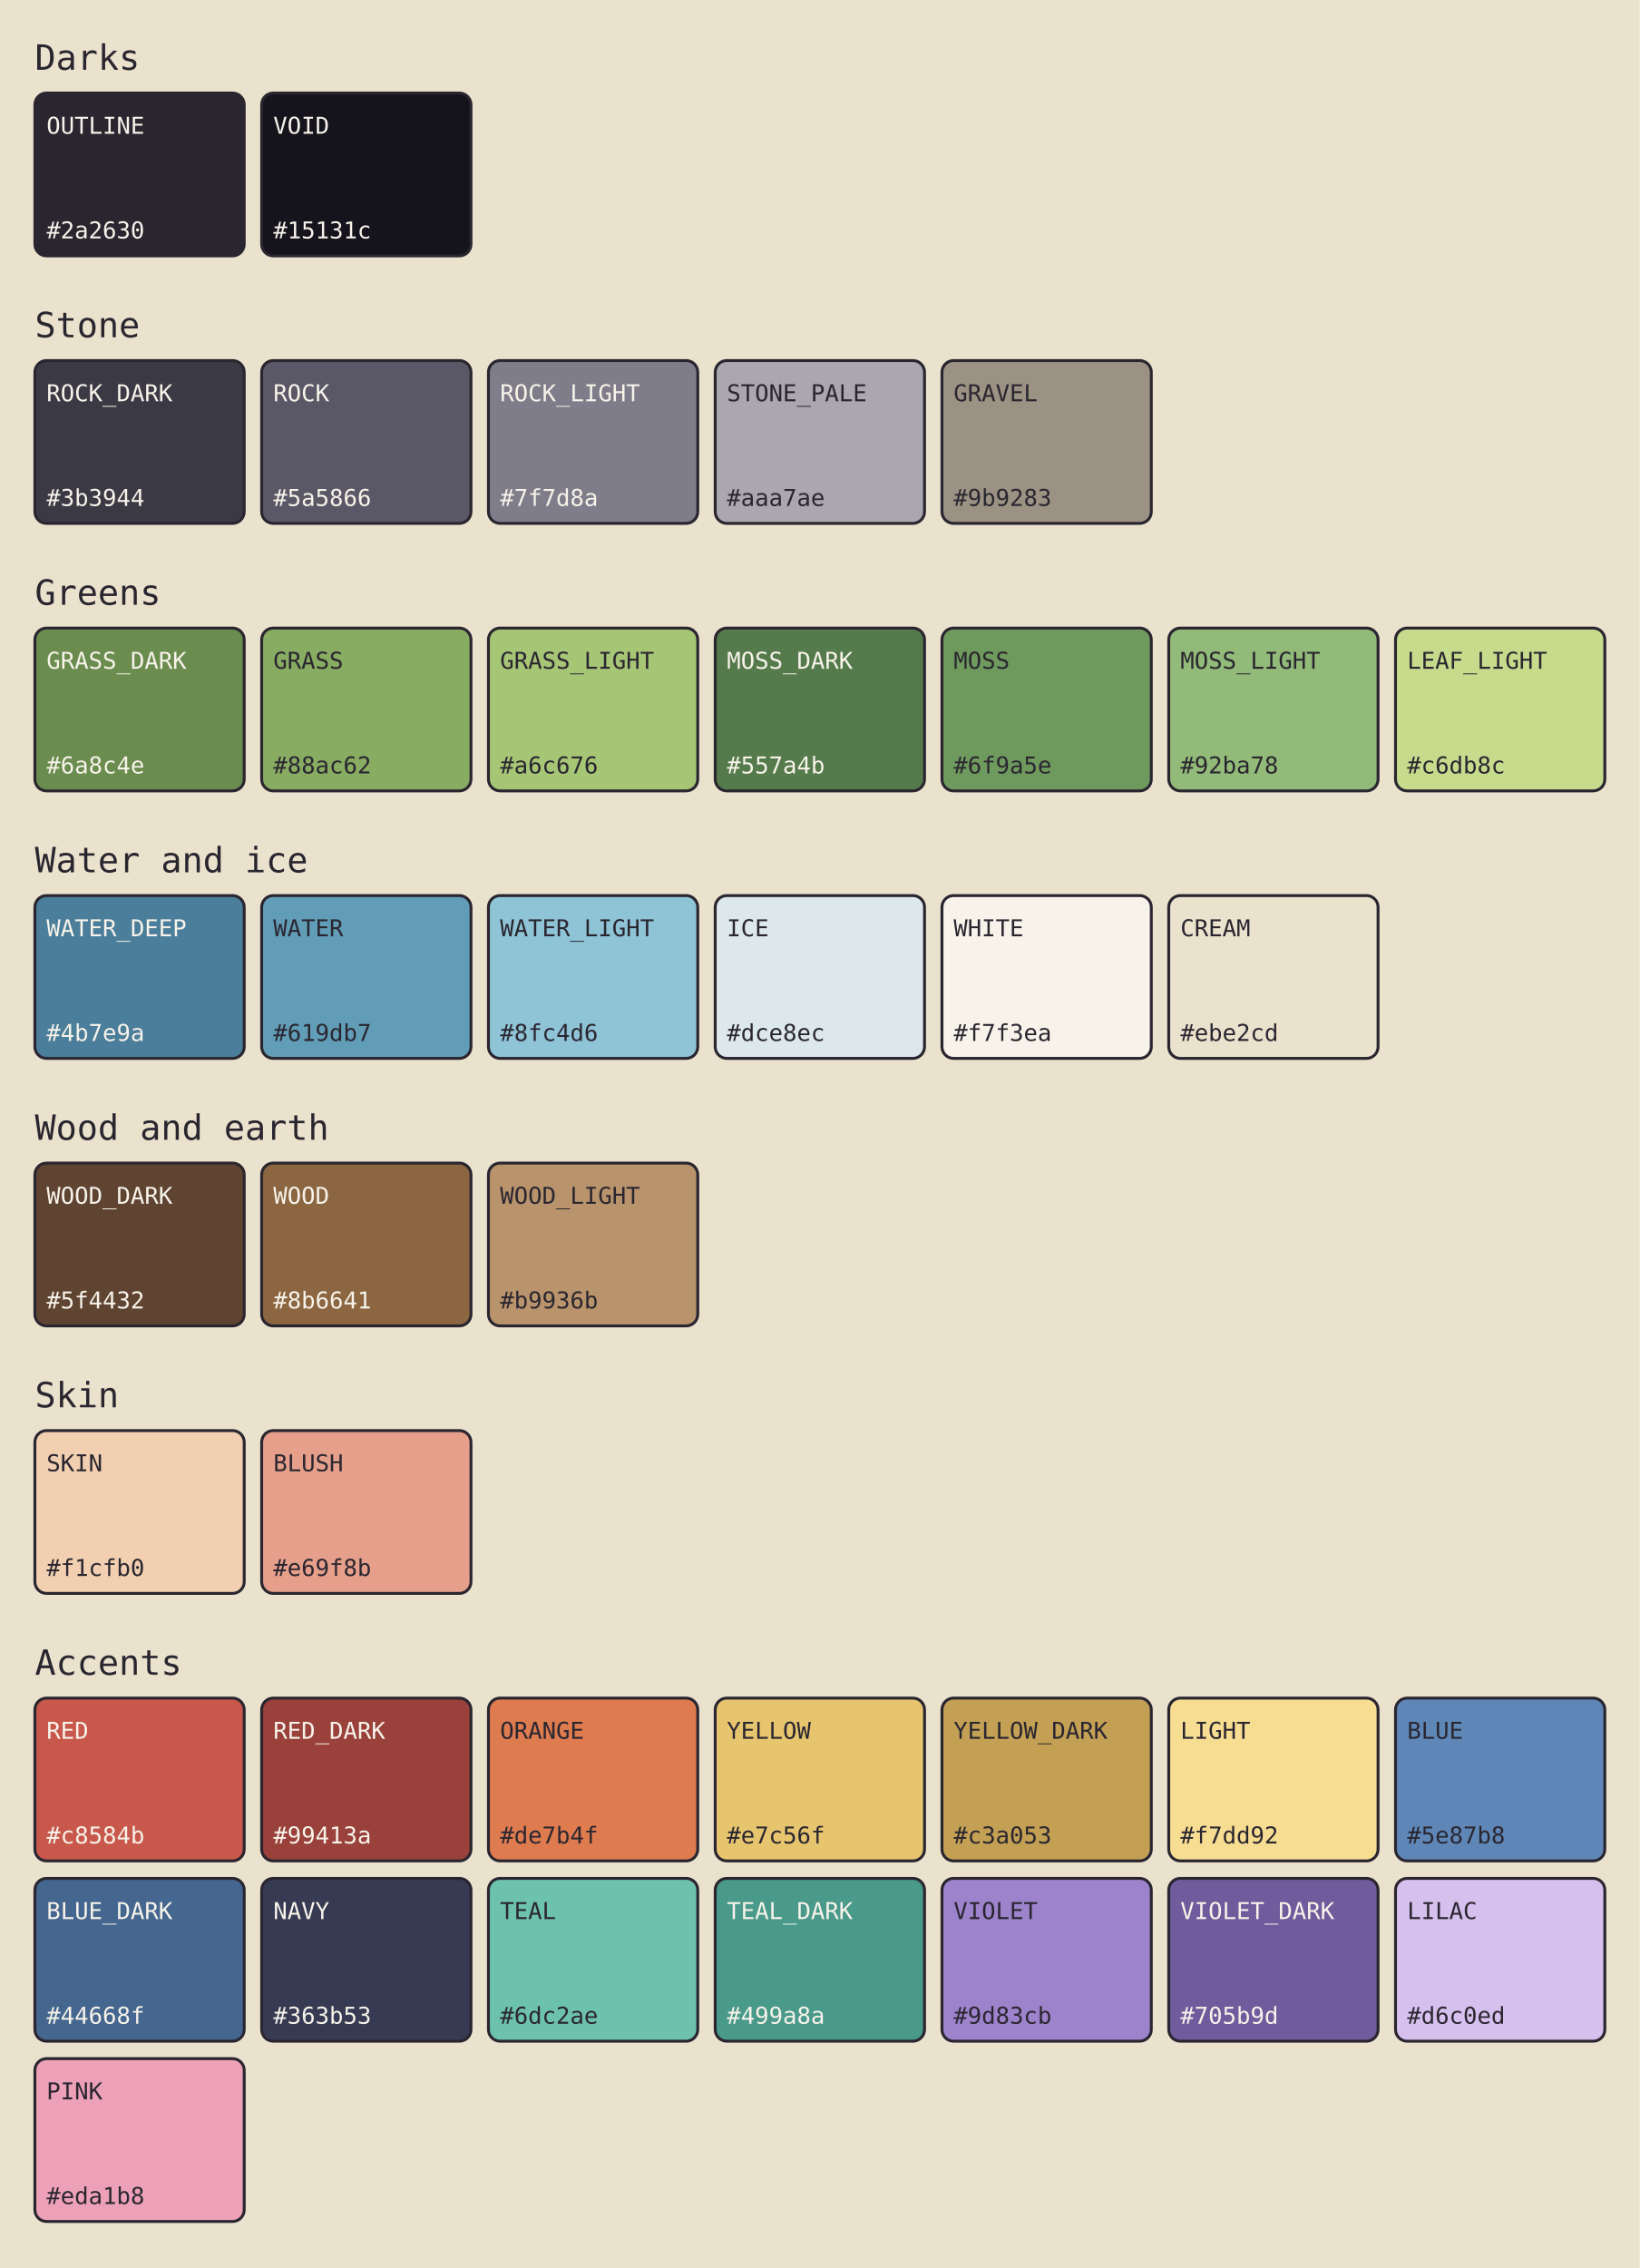
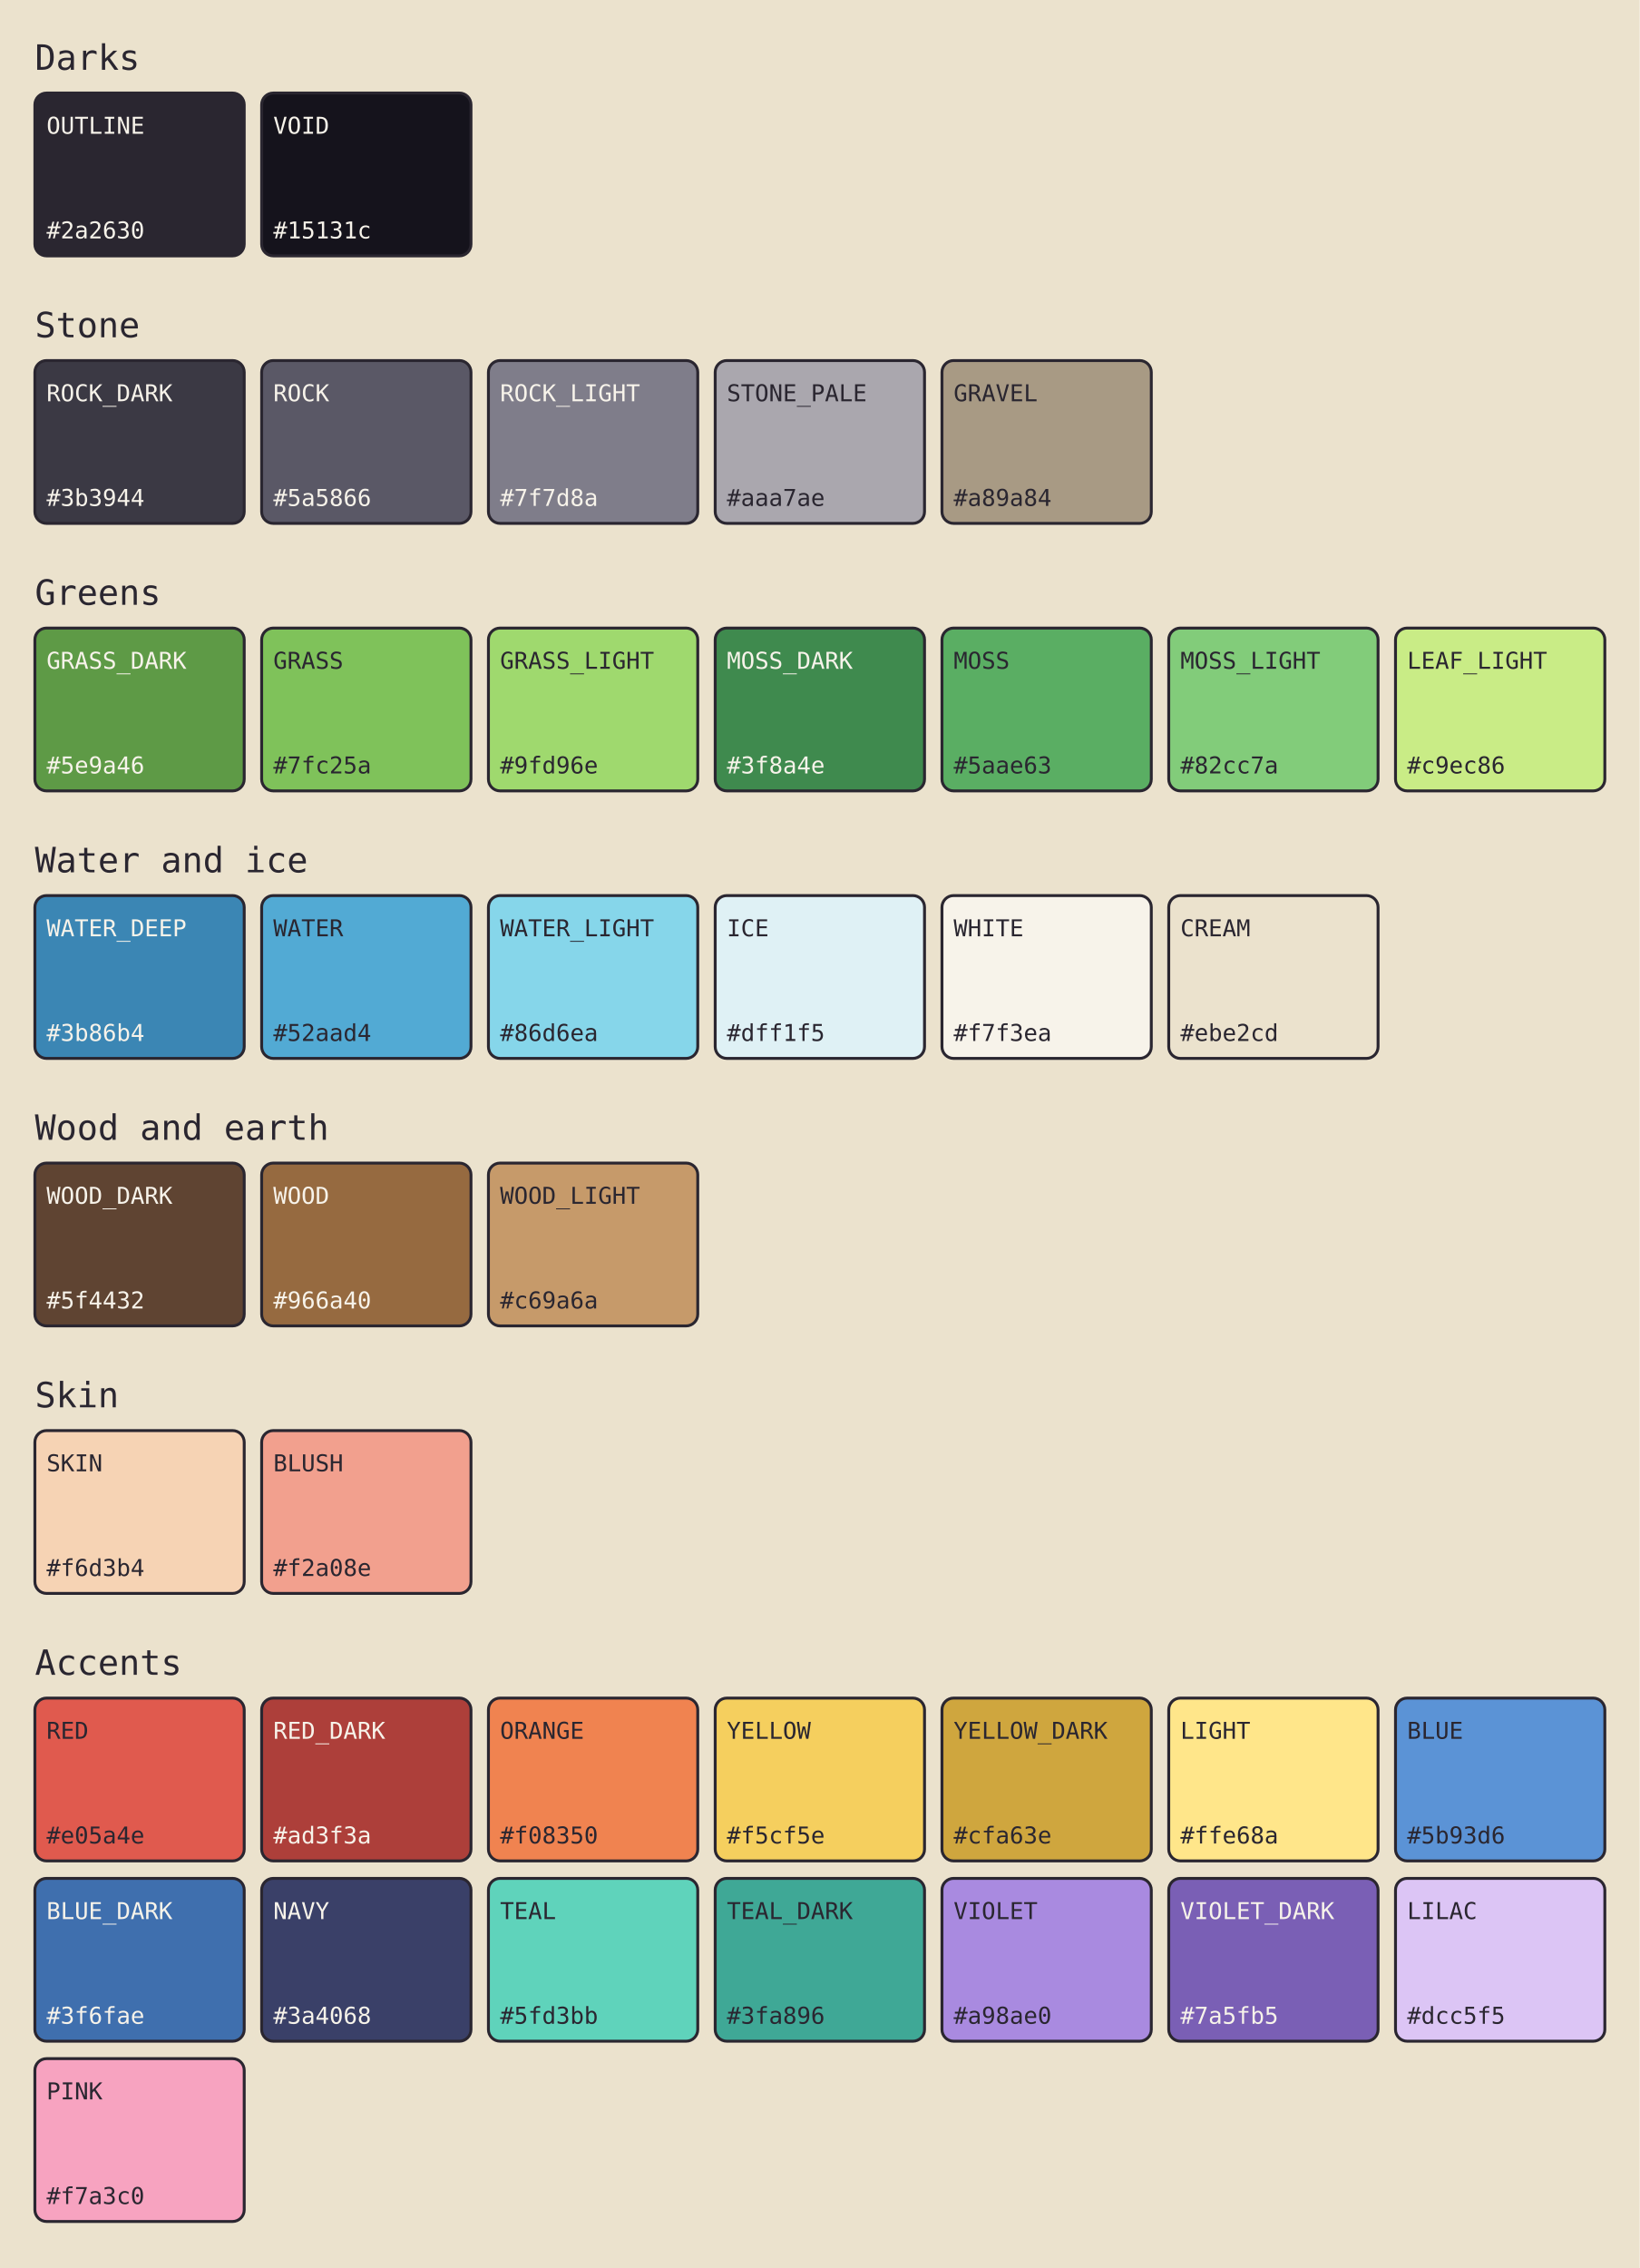
<svg xmlns="http://www.w3.org/2000/svg" width="564" height="780" viewBox="0 0 564 780">
  <rect width="100%" height="100%" fill="#ebe2cd" />
  <text x="12" y="24" font-family="monospace" font-size="12" fill="#2a2630">Darks</text>
  <rect x="12" y="32" width="72" height="56" rx="4" fill="#2a2630" stroke="#2a2630" stroke-width="1" />
  <text x="16" y="46" font-family="monospace" font-size="8" fill="#f7f3ea">OUTLINE</text>
  <text x="16" y="82" font-family="monospace" font-size="8" fill="#f7f3ea">#2a2630</text>
  <rect x="90" y="32" width="72" height="56" rx="4" fill="#15131c" stroke="#2a2630" stroke-width="1" />
  <text x="94" y="46" font-family="monospace" font-size="8" fill="#f7f3ea">VOID</text>
  <text x="94" y="82" font-family="monospace" font-size="8" fill="#f7f3ea">#15131c</text>
  <text x="12" y="116" font-family="monospace" font-size="12" fill="#2a2630">Stone</text>
  <rect x="12" y="124" width="72" height="56" rx="4" fill="#3b3944" stroke="#2a2630" stroke-width="1" />
  <text x="16" y="138" font-family="monospace" font-size="8" fill="#f7f3ea">ROCK_DARK</text>
  <text x="16" y="174" font-family="monospace" font-size="8" fill="#f7f3ea">#3b3944</text>
  <rect x="90" y="124" width="72" height="56" rx="4" fill="#5a5866" stroke="#2a2630" stroke-width="1" />
  <text x="94" y="138" font-family="monospace" font-size="8" fill="#f7f3ea">ROCK</text>
  <text x="94" y="174" font-family="monospace" font-size="8" fill="#f7f3ea">#5a5866</text>
  <rect x="168" y="124" width="72" height="56" rx="4" fill="#7f7d8a" stroke="#2a2630" stroke-width="1" />
  <text x="172" y="138" font-family="monospace" font-size="8" fill="#f7f3ea">ROCK_LIGHT</text>
  <text x="172" y="174" font-family="monospace" font-size="8" fill="#f7f3ea">#7f7d8a</text>
  <rect x="246" y="124" width="72" height="56" rx="4" fill="#aaa7ae" stroke="#2a2630" stroke-width="1" />
  <text x="250" y="138" font-family="monospace" font-size="8" fill="#2a2630">STONE_PALE</text>
  <text x="250" y="174" font-family="monospace" font-size="8" fill="#2a2630">#aaa7ae</text>
-   <rect x="324" y="124" width="72" height="56" rx="4" fill="#9b9283" stroke="#2a2630" stroke-width="1" />
+   <rect x="324" y="124" width="72" height="56" rx="4" fill="#a89a84" stroke="#2a2630" stroke-width="1" />
  <text x="328" y="138" font-family="monospace" font-size="8" fill="#2a2630">GRAVEL</text>
-   <text x="328" y="174" font-family="monospace" font-size="8" fill="#2a2630">#9b9283</text>
+   <text x="328" y="174" font-family="monospace" font-size="8" fill="#2a2630">#a89a84</text>
  <text x="12" y="208" font-family="monospace" font-size="12" fill="#2a2630">Greens</text>
-   <rect x="12" y="216" width="72" height="56" rx="4" fill="#6a8c4e" stroke="#2a2630" stroke-width="1" />
+   <rect x="12" y="216" width="72" height="56" rx="4" fill="#5e9a46" stroke="#2a2630" stroke-width="1" />
  <text x="16" y="230" font-family="monospace" font-size="8" fill="#f7f3ea">GRASS_DARK</text>
-   <text x="16" y="266" font-family="monospace" font-size="8" fill="#f7f3ea">#6a8c4e</text>
-   <rect x="90" y="216" width="72" height="56" rx="4" fill="#88ac62" stroke="#2a2630" stroke-width="1" />
+   <text x="16" y="266" font-family="monospace" font-size="8" fill="#f7f3ea">#5e9a46</text>
+   <rect x="90" y="216" width="72" height="56" rx="4" fill="#7fc25a" stroke="#2a2630" stroke-width="1" />
  <text x="94" y="230" font-family="monospace" font-size="8" fill="#2a2630">GRASS</text>
-   <text x="94" y="266" font-family="monospace" font-size="8" fill="#2a2630">#88ac62</text>
-   <rect x="168" y="216" width="72" height="56" rx="4" fill="#a6c676" stroke="#2a2630" stroke-width="1" />
+   <text x="94" y="266" font-family="monospace" font-size="8" fill="#2a2630">#7fc25a</text>
+   <rect x="168" y="216" width="72" height="56" rx="4" fill="#9fd96e" stroke="#2a2630" stroke-width="1" />
  <text x="172" y="230" font-family="monospace" font-size="8" fill="#2a2630">GRASS_LIGHT</text>
-   <text x="172" y="266" font-family="monospace" font-size="8" fill="#2a2630">#a6c676</text>
-   <rect x="246" y="216" width="72" height="56" rx="4" fill="#557a4b" stroke="#2a2630" stroke-width="1" />
+   <text x="172" y="266" font-family="monospace" font-size="8" fill="#2a2630">#9fd96e</text>
+   <rect x="246" y="216" width="72" height="56" rx="4" fill="#3f8a4e" stroke="#2a2630" stroke-width="1" />
  <text x="250" y="230" font-family="monospace" font-size="8" fill="#f7f3ea">MOSS_DARK</text>
-   <text x="250" y="266" font-family="monospace" font-size="8" fill="#f7f3ea">#557a4b</text>
-   <rect x="324" y="216" width="72" height="56" rx="4" fill="#6f9a5e" stroke="#2a2630" stroke-width="1" />
+   <text x="250" y="266" font-family="monospace" font-size="8" fill="#f7f3ea">#3f8a4e</text>
+   <rect x="324" y="216" width="72" height="56" rx="4" fill="#5aae63" stroke="#2a2630" stroke-width="1" />
  <text x="328" y="230" font-family="monospace" font-size="8" fill="#2a2630">MOSS</text>
-   <text x="328" y="266" font-family="monospace" font-size="8" fill="#2a2630">#6f9a5e</text>
-   <rect x="402" y="216" width="72" height="56" rx="4" fill="#92ba78" stroke="#2a2630" stroke-width="1" />
+   <text x="328" y="266" font-family="monospace" font-size="8" fill="#2a2630">#5aae63</text>
+   <rect x="402" y="216" width="72" height="56" rx="4" fill="#82cc7a" stroke="#2a2630" stroke-width="1" />
  <text x="406" y="230" font-family="monospace" font-size="8" fill="#2a2630">MOSS_LIGHT</text>
-   <text x="406" y="266" font-family="monospace" font-size="8" fill="#2a2630">#92ba78</text>
-   <rect x="480" y="216" width="72" height="56" rx="4" fill="#c6db8c" stroke="#2a2630" stroke-width="1" />
+   <text x="406" y="266" font-family="monospace" font-size="8" fill="#2a2630">#82cc7a</text>
+   <rect x="480" y="216" width="72" height="56" rx="4" fill="#c9ec86" stroke="#2a2630" stroke-width="1" />
  <text x="484" y="230" font-family="monospace" font-size="8" fill="#2a2630">LEAF_LIGHT</text>
-   <text x="484" y="266" font-family="monospace" font-size="8" fill="#2a2630">#c6db8c</text>
+   <text x="484" y="266" font-family="monospace" font-size="8" fill="#2a2630">#c9ec86</text>
  <text x="12" y="300" font-family="monospace" font-size="12" fill="#2a2630">Water and ice</text>
-   <rect x="12" y="308" width="72" height="56" rx="4" fill="#4b7e9a" stroke="#2a2630" stroke-width="1" />
+   <rect x="12" y="308" width="72" height="56" rx="4" fill="#3b86b4" stroke="#2a2630" stroke-width="1" />
  <text x="16" y="322" font-family="monospace" font-size="8" fill="#f7f3ea">WATER_DEEP</text>
-   <text x="16" y="358" font-family="monospace" font-size="8" fill="#f7f3ea">#4b7e9a</text>
-   <rect x="90" y="308" width="72" height="56" rx="4" fill="#619db7" stroke="#2a2630" stroke-width="1" />
+   <text x="16" y="358" font-family="monospace" font-size="8" fill="#f7f3ea">#3b86b4</text>
+   <rect x="90" y="308" width="72" height="56" rx="4" fill="#52aad4" stroke="#2a2630" stroke-width="1" />
  <text x="94" y="322" font-family="monospace" font-size="8" fill="#2a2630">WATER</text>
-   <text x="94" y="358" font-family="monospace" font-size="8" fill="#2a2630">#619db7</text>
-   <rect x="168" y="308" width="72" height="56" rx="4" fill="#8fc4d6" stroke="#2a2630" stroke-width="1" />
+   <text x="94" y="358" font-family="monospace" font-size="8" fill="#2a2630">#52aad4</text>
+   <rect x="168" y="308" width="72" height="56" rx="4" fill="#86d6ea" stroke="#2a2630" stroke-width="1" />
  <text x="172" y="322" font-family="monospace" font-size="8" fill="#2a2630">WATER_LIGHT</text>
-   <text x="172" y="358" font-family="monospace" font-size="8" fill="#2a2630">#8fc4d6</text>
-   <rect x="246" y="308" width="72" height="56" rx="4" fill="#dce8ec" stroke="#2a2630" stroke-width="1" />
+   <text x="172" y="358" font-family="monospace" font-size="8" fill="#2a2630">#86d6ea</text>
+   <rect x="246" y="308" width="72" height="56" rx="4" fill="#dff1f5" stroke="#2a2630" stroke-width="1" />
  <text x="250" y="322" font-family="monospace" font-size="8" fill="#2a2630">ICE</text>
-   <text x="250" y="358" font-family="monospace" font-size="8" fill="#2a2630">#dce8ec</text>
+   <text x="250" y="358" font-family="monospace" font-size="8" fill="#2a2630">#dff1f5</text>
  <rect x="324" y="308" width="72" height="56" rx="4" fill="#f7f3ea" stroke="#2a2630" stroke-width="1" />
  <text x="328" y="322" font-family="monospace" font-size="8" fill="#2a2630">WHITE</text>
  <text x="328" y="358" font-family="monospace" font-size="8" fill="#2a2630">#f7f3ea</text>
  <rect x="402" y="308" width="72" height="56" rx="4" fill="#ebe2cd" stroke="#2a2630" stroke-width="1" />
  <text x="406" y="322" font-family="monospace" font-size="8" fill="#2a2630">CREAM</text>
  <text x="406" y="358" font-family="monospace" font-size="8" fill="#2a2630">#ebe2cd</text>
  <text x="12" y="392" font-family="monospace" font-size="12" fill="#2a2630">Wood and earth</text>
  <rect x="12" y="400" width="72" height="56" rx="4" fill="#5f4432" stroke="#2a2630" stroke-width="1" />
  <text x="16" y="414" font-family="monospace" font-size="8" fill="#f7f3ea">WOOD_DARK</text>
  <text x="16" y="450" font-family="monospace" font-size="8" fill="#f7f3ea">#5f4432</text>
-   <rect x="90" y="400" width="72" height="56" rx="4" fill="#8b6641" stroke="#2a2630" stroke-width="1" />
+   <rect x="90" y="400" width="72" height="56" rx="4" fill="#966a40" stroke="#2a2630" stroke-width="1" />
  <text x="94" y="414" font-family="monospace" font-size="8" fill="#f7f3ea">WOOD</text>
-   <text x="94" y="450" font-family="monospace" font-size="8" fill="#f7f3ea">#8b6641</text>
-   <rect x="168" y="400" width="72" height="56" rx="4" fill="#b9936b" stroke="#2a2630" stroke-width="1" />
+   <text x="94" y="450" font-family="monospace" font-size="8" fill="#f7f3ea">#966a40</text>
+   <rect x="168" y="400" width="72" height="56" rx="4" fill="#c69a6a" stroke="#2a2630" stroke-width="1" />
  <text x="172" y="414" font-family="monospace" font-size="8" fill="#2a2630">WOOD_LIGHT</text>
-   <text x="172" y="450" font-family="monospace" font-size="8" fill="#2a2630">#b9936b</text>
+   <text x="172" y="450" font-family="monospace" font-size="8" fill="#2a2630">#c69a6a</text>
  <text x="12" y="484" font-family="monospace" font-size="12" fill="#2a2630">Skin</text>
-   <rect x="12" y="492" width="72" height="56" rx="4" fill="#f1cfb0" stroke="#2a2630" stroke-width="1" />
+   <rect x="12" y="492" width="72" height="56" rx="4" fill="#f6d3b4" stroke="#2a2630" stroke-width="1" />
  <text x="16" y="506" font-family="monospace" font-size="8" fill="#2a2630">SKIN</text>
-   <text x="16" y="542" font-family="monospace" font-size="8" fill="#2a2630">#f1cfb0</text>
-   <rect x="90" y="492" width="72" height="56" rx="4" fill="#e69f8b" stroke="#2a2630" stroke-width="1" />
+   <text x="16" y="542" font-family="monospace" font-size="8" fill="#2a2630">#f6d3b4</text>
+   <rect x="90" y="492" width="72" height="56" rx="4" fill="#f2a08e" stroke="#2a2630" stroke-width="1" />
  <text x="94" y="506" font-family="monospace" font-size="8" fill="#2a2630">BLUSH</text>
-   <text x="94" y="542" font-family="monospace" font-size="8" fill="#2a2630">#e69f8b</text>
+   <text x="94" y="542" font-family="monospace" font-size="8" fill="#2a2630">#f2a08e</text>
  <text x="12" y="576" font-family="monospace" font-size="12" fill="#2a2630">Accents</text>
-   <rect x="12" y="584" width="72" height="56" rx="4" fill="#c8584b" stroke="#2a2630" stroke-width="1" />
-   <text x="16" y="598" font-family="monospace" font-size="8" fill="#f7f3ea">RED</text>
-   <text x="16" y="634" font-family="monospace" font-size="8" fill="#f7f3ea">#c8584b</text>
-   <rect x="90" y="584" width="72" height="56" rx="4" fill="#99413a" stroke="#2a2630" stroke-width="1" />
+   <rect x="12" y="584" width="72" height="56" rx="4" fill="#e05a4e" stroke="#2a2630" stroke-width="1" />
+   <text x="16" y="598" font-family="monospace" font-size="8" fill="#2a2630">RED</text>
+   <text x="16" y="634" font-family="monospace" font-size="8" fill="#2a2630">#e05a4e</text>
+   <rect x="90" y="584" width="72" height="56" rx="4" fill="#ad3f3a" stroke="#2a2630" stroke-width="1" />
  <text x="94" y="598" font-family="monospace" font-size="8" fill="#f7f3ea">RED_DARK</text>
-   <text x="94" y="634" font-family="monospace" font-size="8" fill="#f7f3ea">#99413a</text>
-   <rect x="168" y="584" width="72" height="56" rx="4" fill="#de7b4f" stroke="#2a2630" stroke-width="1" />
+   <text x="94" y="634" font-family="monospace" font-size="8" fill="#f7f3ea">#ad3f3a</text>
+   <rect x="168" y="584" width="72" height="56" rx="4" fill="#f08350" stroke="#2a2630" stroke-width="1" />
  <text x="172" y="598" font-family="monospace" font-size="8" fill="#2a2630">ORANGE</text>
-   <text x="172" y="634" font-family="monospace" font-size="8" fill="#2a2630">#de7b4f</text>
-   <rect x="246" y="584" width="72" height="56" rx="4" fill="#e7c56f" stroke="#2a2630" stroke-width="1" />
+   <text x="172" y="634" font-family="monospace" font-size="8" fill="#2a2630">#f08350</text>
+   <rect x="246" y="584" width="72" height="56" rx="4" fill="#f5cf5e" stroke="#2a2630" stroke-width="1" />
  <text x="250" y="598" font-family="monospace" font-size="8" fill="#2a2630">YELLOW</text>
-   <text x="250" y="634" font-family="monospace" font-size="8" fill="#2a2630">#e7c56f</text>
-   <rect x="324" y="584" width="72" height="56" rx="4" fill="#c3a053" stroke="#2a2630" stroke-width="1" />
+   <text x="250" y="634" font-family="monospace" font-size="8" fill="#2a2630">#f5cf5e</text>
+   <rect x="324" y="584" width="72" height="56" rx="4" fill="#cfa63e" stroke="#2a2630" stroke-width="1" />
  <text x="328" y="598" font-family="monospace" font-size="8" fill="#2a2630">YELLOW_DARK</text>
-   <text x="328" y="634" font-family="monospace" font-size="8" fill="#2a2630">#c3a053</text>
-   <rect x="402" y="584" width="72" height="56" rx="4" fill="#f7dd92" stroke="#2a2630" stroke-width="1" />
+   <text x="328" y="634" font-family="monospace" font-size="8" fill="#2a2630">#cfa63e</text>
+   <rect x="402" y="584" width="72" height="56" rx="4" fill="#ffe68a" stroke="#2a2630" stroke-width="1" />
  <text x="406" y="598" font-family="monospace" font-size="8" fill="#2a2630">LIGHT</text>
-   <text x="406" y="634" font-family="monospace" font-size="8" fill="#2a2630">#f7dd92</text>
-   <rect x="480" y="584" width="72" height="56" rx="4" fill="#5e87b8" stroke="#2a2630" stroke-width="1" />
+   <text x="406" y="634" font-family="monospace" font-size="8" fill="#2a2630">#ffe68a</text>
+   <rect x="480" y="584" width="72" height="56" rx="4" fill="#5b93d6" stroke="#2a2630" stroke-width="1" />
  <text x="484" y="598" font-family="monospace" font-size="8" fill="#2a2630">BLUE</text>
-   <text x="484" y="634" font-family="monospace" font-size="8" fill="#2a2630">#5e87b8</text>
-   <rect x="12" y="646" width="72" height="56" rx="4" fill="#44668f" stroke="#2a2630" stroke-width="1" />
+   <text x="484" y="634" font-family="monospace" font-size="8" fill="#2a2630">#5b93d6</text>
+   <rect x="12" y="646" width="72" height="56" rx="4" fill="#3f6fae" stroke="#2a2630" stroke-width="1" />
  <text x="16" y="660" font-family="monospace" font-size="8" fill="#f7f3ea">BLUE_DARK</text>
-   <text x="16" y="696" font-family="monospace" font-size="8" fill="#f7f3ea">#44668f</text>
-   <rect x="90" y="646" width="72" height="56" rx="4" fill="#363b53" stroke="#2a2630" stroke-width="1" />
+   <text x="16" y="696" font-family="monospace" font-size="8" fill="#f7f3ea">#3f6fae</text>
+   <rect x="90" y="646" width="72" height="56" rx="4" fill="#3a4068" stroke="#2a2630" stroke-width="1" />
  <text x="94" y="660" font-family="monospace" font-size="8" fill="#f7f3ea">NAVY</text>
-   <text x="94" y="696" font-family="monospace" font-size="8" fill="#f7f3ea">#363b53</text>
-   <rect x="168" y="646" width="72" height="56" rx="4" fill="#6dc2ae" stroke="#2a2630" stroke-width="1" />
+   <text x="94" y="696" font-family="monospace" font-size="8" fill="#f7f3ea">#3a4068</text>
+   <rect x="168" y="646" width="72" height="56" rx="4" fill="#5fd3bb" stroke="#2a2630" stroke-width="1" />
  <text x="172" y="660" font-family="monospace" font-size="8" fill="#2a2630">TEAL</text>
-   <text x="172" y="696" font-family="monospace" font-size="8" fill="#2a2630">#6dc2ae</text>
-   <rect x="246" y="646" width="72" height="56" rx="4" fill="#499a8a" stroke="#2a2630" stroke-width="1" />
-   <text x="250" y="660" font-family="monospace" font-size="8" fill="#f7f3ea">TEAL_DARK</text>
-   <text x="250" y="696" font-family="monospace" font-size="8" fill="#f7f3ea">#499a8a</text>
-   <rect x="324" y="646" width="72" height="56" rx="4" fill="#9d83cb" stroke="#2a2630" stroke-width="1" />
+   <text x="172" y="696" font-family="monospace" font-size="8" fill="#2a2630">#5fd3bb</text>
+   <rect x="246" y="646" width="72" height="56" rx="4" fill="#3fa896" stroke="#2a2630" stroke-width="1" />
+   <text x="250" y="660" font-family="monospace" font-size="8" fill="#2a2630">TEAL_DARK</text>
+   <text x="250" y="696" font-family="monospace" font-size="8" fill="#2a2630">#3fa896</text>
+   <rect x="324" y="646" width="72" height="56" rx="4" fill="#a98ae0" stroke="#2a2630" stroke-width="1" />
  <text x="328" y="660" font-family="monospace" font-size="8" fill="#2a2630">VIOLET</text>
-   <text x="328" y="696" font-family="monospace" font-size="8" fill="#2a2630">#9d83cb</text>
-   <rect x="402" y="646" width="72" height="56" rx="4" fill="#705b9d" stroke="#2a2630" stroke-width="1" />
+   <text x="328" y="696" font-family="monospace" font-size="8" fill="#2a2630">#a98ae0</text>
+   <rect x="402" y="646" width="72" height="56" rx="4" fill="#7a5fb5" stroke="#2a2630" stroke-width="1" />
  <text x="406" y="660" font-family="monospace" font-size="8" fill="#f7f3ea">VIOLET_DARK</text>
-   <text x="406" y="696" font-family="monospace" font-size="8" fill="#f7f3ea">#705b9d</text>
-   <rect x="480" y="646" width="72" height="56" rx="4" fill="#d6c0ed" stroke="#2a2630" stroke-width="1" />
+   <text x="406" y="696" font-family="monospace" font-size="8" fill="#f7f3ea">#7a5fb5</text>
+   <rect x="480" y="646" width="72" height="56" rx="4" fill="#dcc5f5" stroke="#2a2630" stroke-width="1" />
  <text x="484" y="660" font-family="monospace" font-size="8" fill="#2a2630">LILAC</text>
-   <text x="484" y="696" font-family="monospace" font-size="8" fill="#2a2630">#d6c0ed</text>
-   <rect x="12" y="708" width="72" height="56" rx="4" fill="#eda1b8" stroke="#2a2630" stroke-width="1" />
+   <text x="484" y="696" font-family="monospace" font-size="8" fill="#2a2630">#dcc5f5</text>
+   <rect x="12" y="708" width="72" height="56" rx="4" fill="#f7a3c0" stroke="#2a2630" stroke-width="1" />
  <text x="16" y="722" font-family="monospace" font-size="8" fill="#2a2630">PINK</text>
-   <text x="16" y="758" font-family="monospace" font-size="8" fill="#2a2630">#eda1b8</text>
+   <text x="16" y="758" font-family="monospace" font-size="8" fill="#2a2630">#f7a3c0</text>
</svg>
